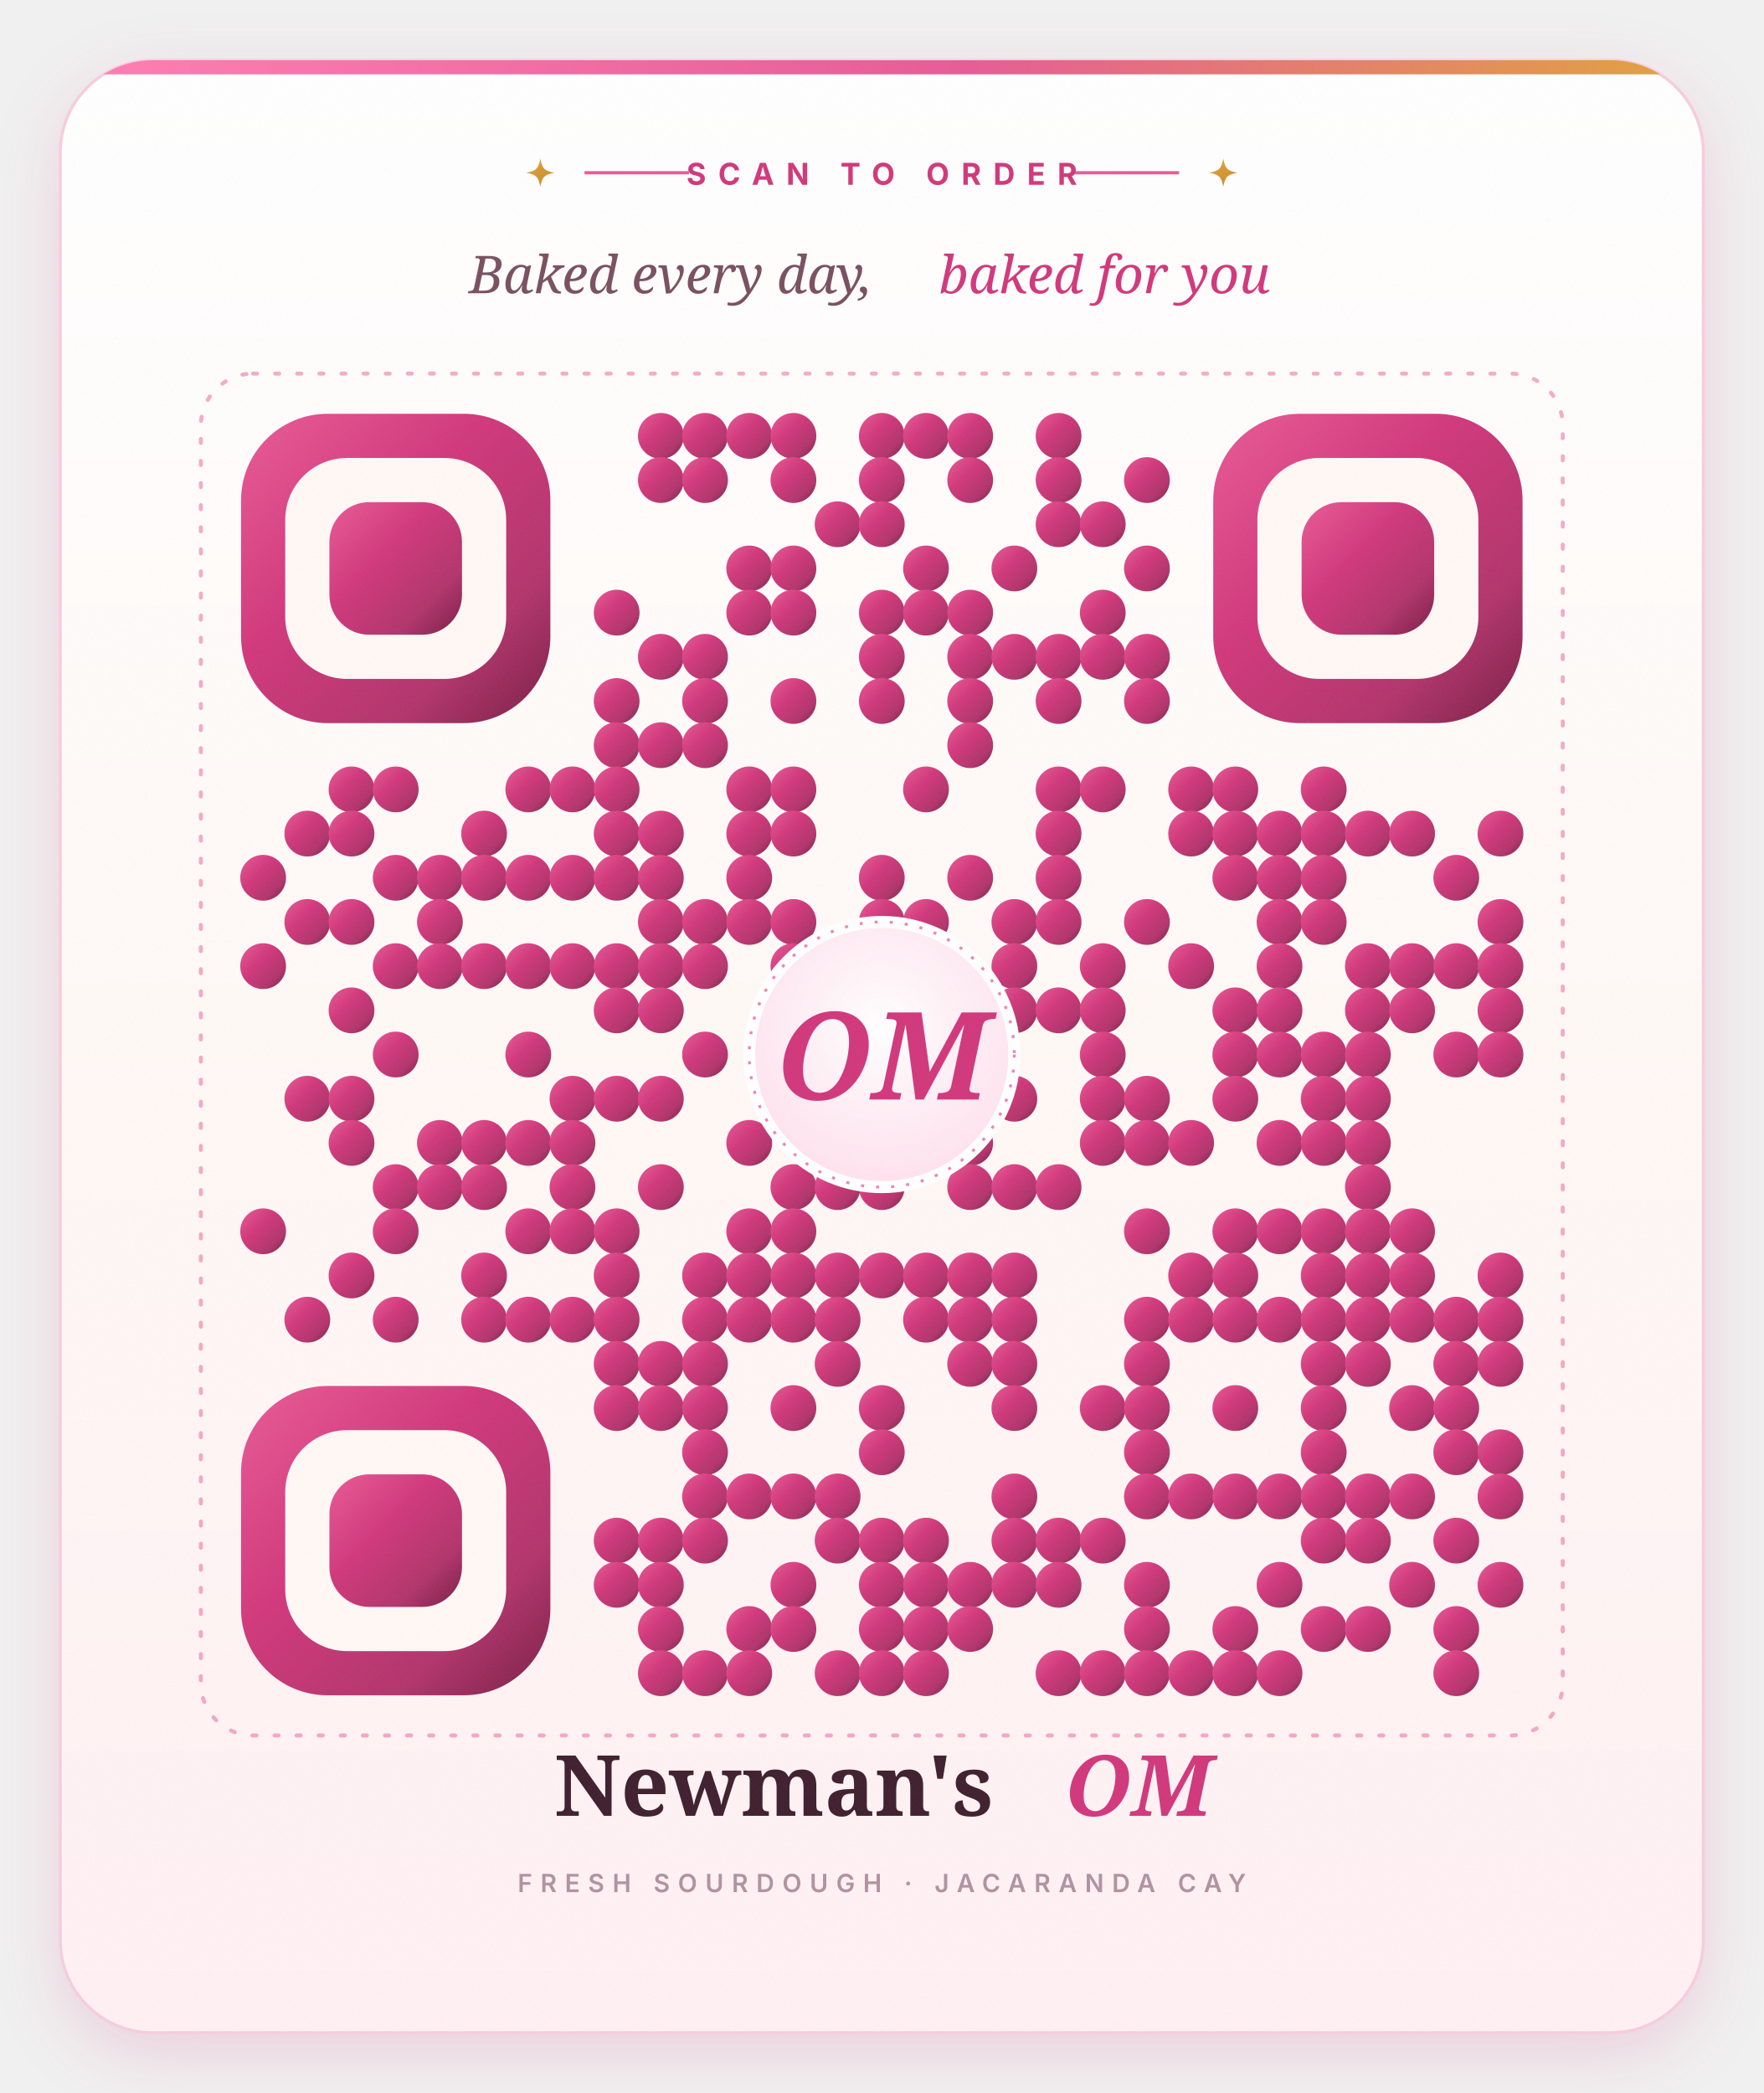
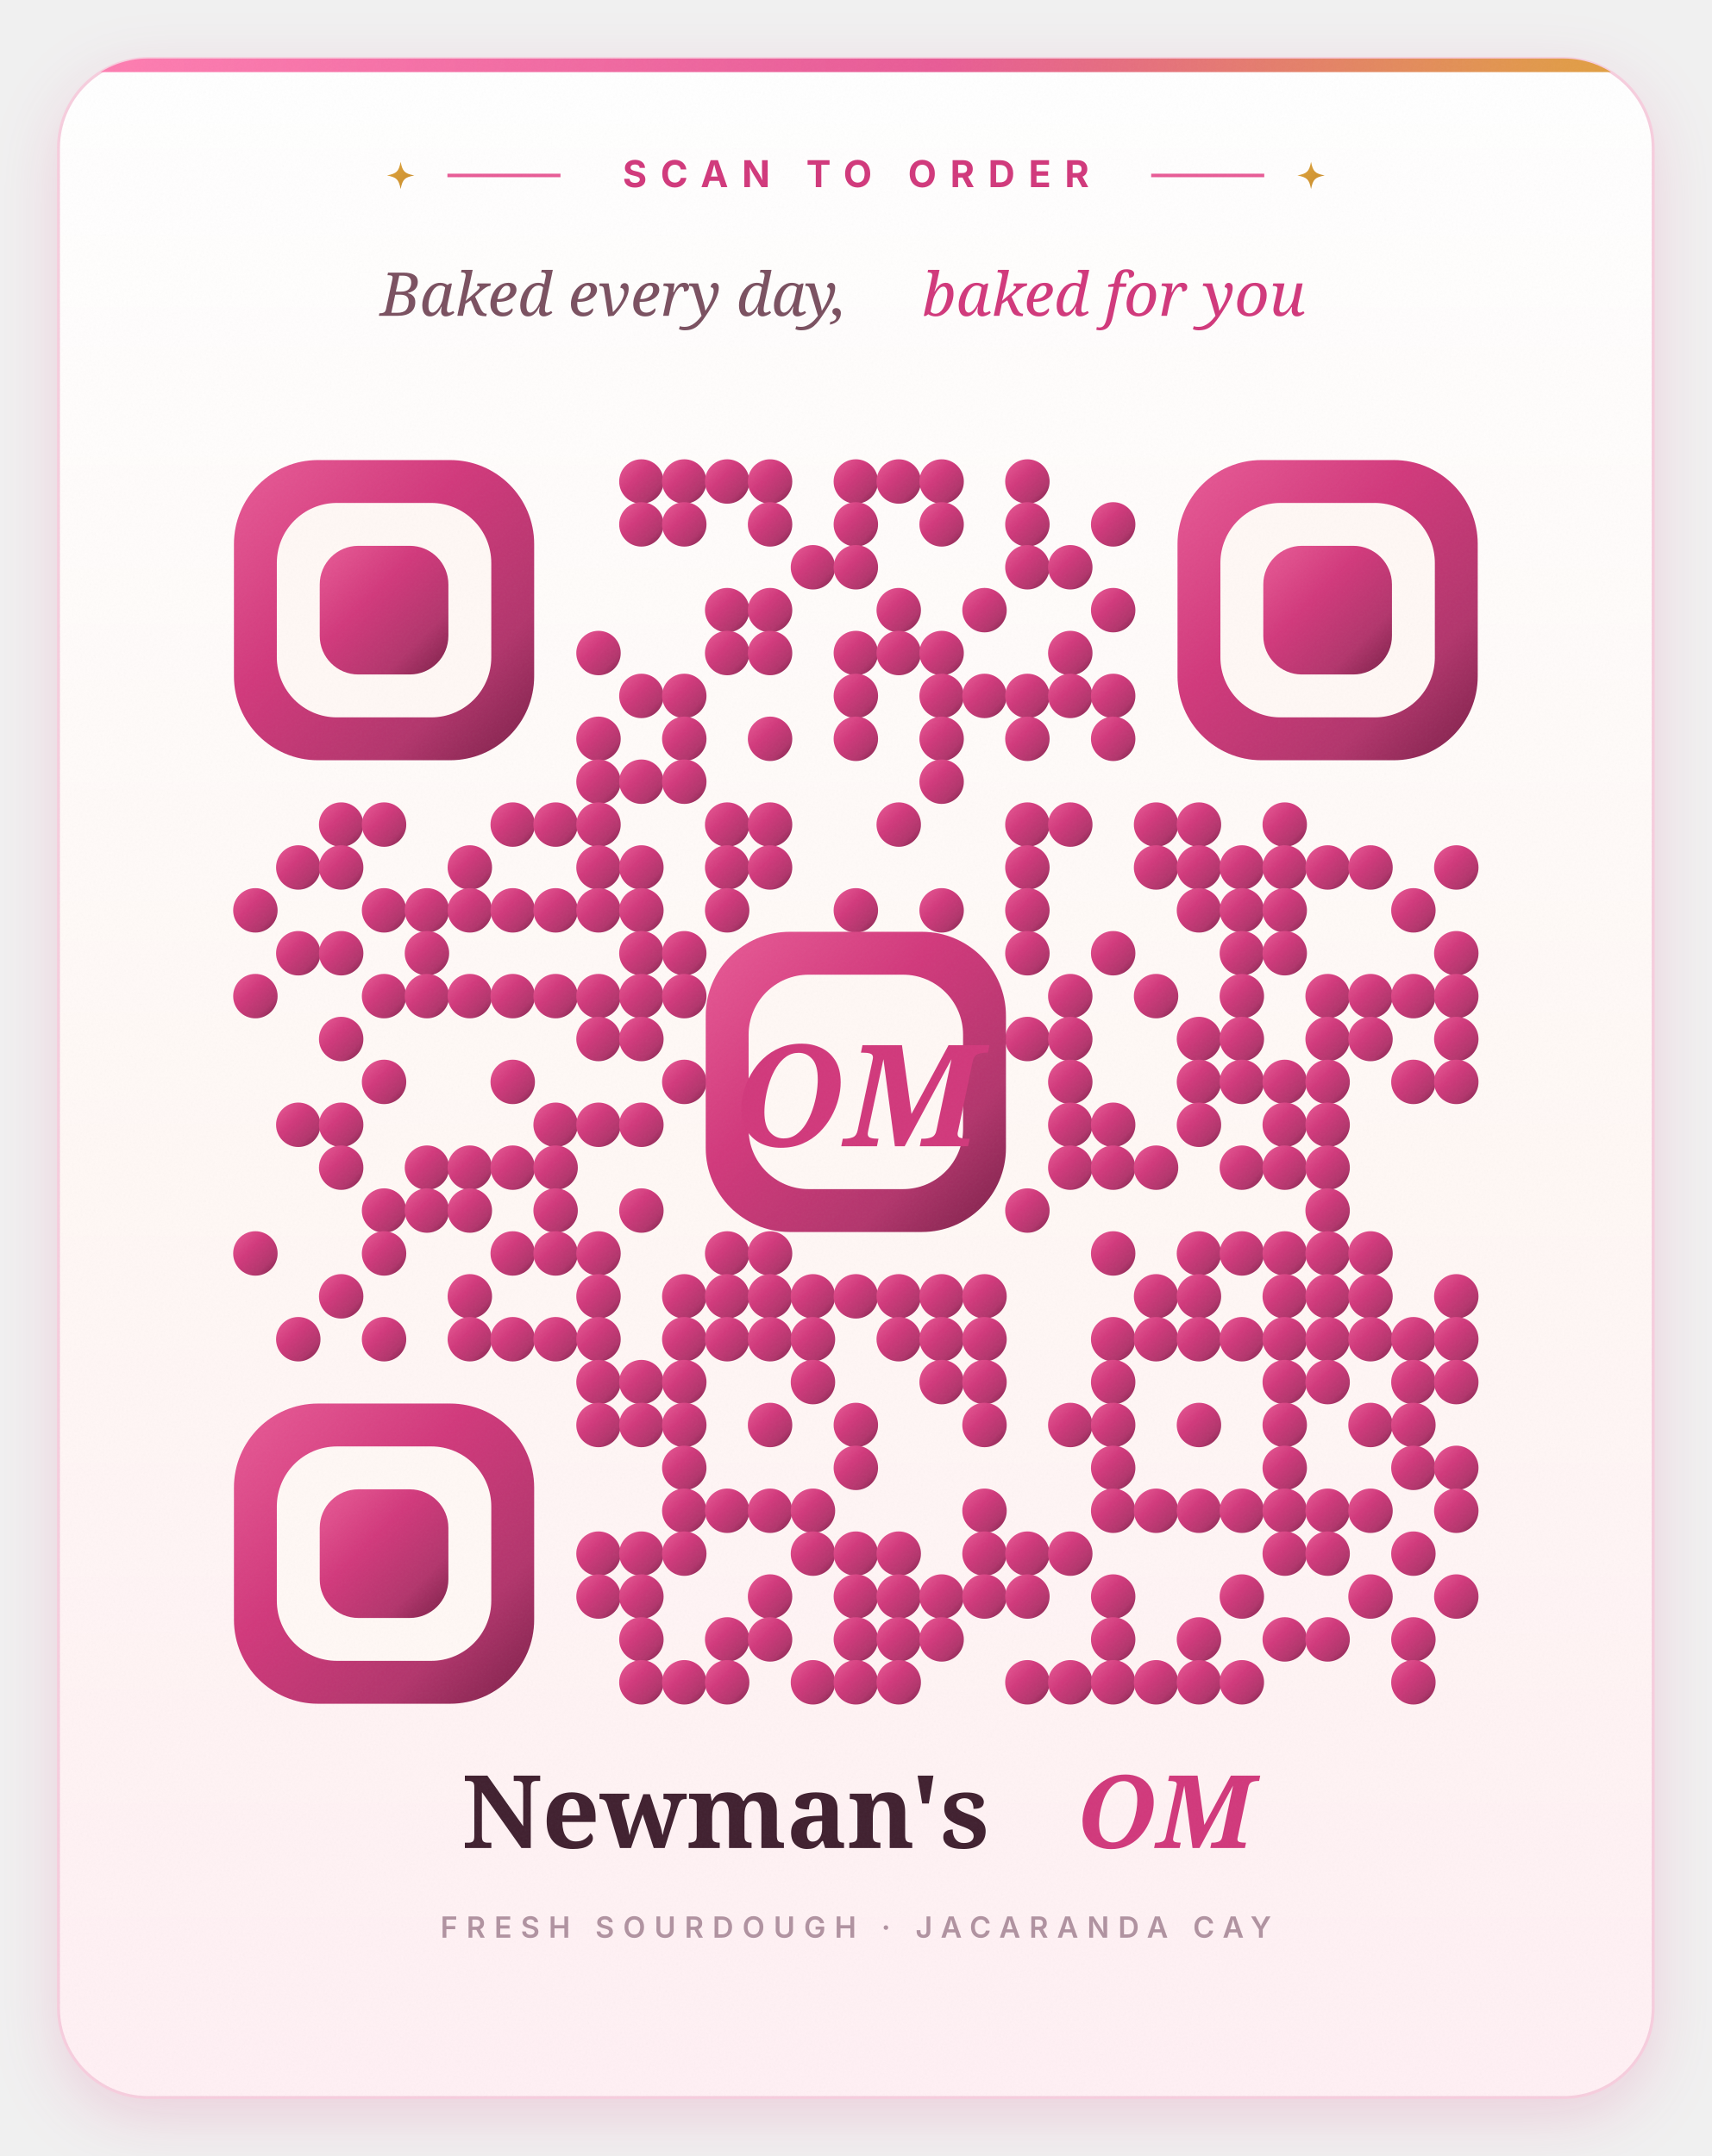
- <svg xmlns="http://www.w3.org/2000/svg" viewBox="0 0 878 1042" width="878" height="1042" role="img" aria-label="Scan to visit Newman's OM — fresh sourdough, baked in Jacaranda Cay">
+ <svg xmlns="http://www.w3.org/2000/svg" viewBox="0 0 878 1106" width="878" height="1106" role="img" aria-label="Scan to visit Newman's OM — fresh sourdough, baked in Jacaranda Cay">
  <defs>
    <linearGradient id="dot" x1="0" y1="0" x2="1" y2="1">
      <stop offset="0" stop-color="#e85b96" />
      <stop offset=".4" stop-color="#d1387b" />
      <stop offset=".75" stop-color="#b2356c" />
      <stop offset="1" stop-color="#7a1f47" />
    </linearGradient>
    <linearGradient id="gold" x1="0" y1="0" x2="1" y2="1">
      <stop offset="0" stop-color="#e0a53c" />
      <stop offset="1" stop-color="#c78a2a" />
    </linearGradient>
    <linearGradient id="bar" x1="0" y1="0" x2="1" y2="0">
      <stop offset="0" stop-color="#ff7fb2" />
      <stop offset=".55" stop-color="#e85b96" />
      <stop offset="1" stop-color="#e0a53c" />
    </linearGradient>
    <linearGradient id="card" x1="0" y1="0" x2="0" y2="1">
      <stop offset="0" stop-color="#ffffff" />
      <stop offset=".55" stop-color="#fff8f5" />
      <stop offset="1" stop-color="#fff0f4" />
    </linearGradient>
    <radialGradient id="med" cx="50%" cy="40%" r="70%">
      <stop offset="0" stop-color="#ffffff" />
      <stop offset="1" stop-color="#ffdcea" />
    </radialGradient>
    <filter id="grain">
      <feTurbulence type="fractalNoise" baseFrequency="0.9" numOctaves="2" stitchTiles="stitch" />
      <feColorMatrix type="saturate" values="0" />
    </filter>
    <filter id="soft" x="-30%" y="-30%" width="160%" height="160%">
      <feGaussianBlur stdDeviation="16" />
    </filter>
    <clipPath id="cardclip">
-       <rect x="30" y="30" width="818" height="982" rx="46" />
+       <rect x="30" y="30" width="818" height="1046" rx="46" />
    </clipPath>
    <path id="star" d="M0,-7 C1,-2 2,-1 7,0 C2,1 1,2 0,7 C-1,2 -2,1 -7,0 C-2,-1 -1,-2 0,-7 Z" />
  </defs>
-   <rect x="30" y="40" width="818" height="982" rx="46" fill="#d1387b" opacity="0.18" filter="url(#soft)" />
-   <rect x="30" y="30" width="818" height="982" rx="46" fill="url(#card)" stroke="#f6cddd" stroke-width="1.5" />
+   <rect x="30" y="40" width="818" height="1046" rx="46" fill="#d1387b" opacity="0.18" filter="url(#soft)" />
+   <rect x="30" y="30" width="818" height="1046" rx="46" fill="url(#card)" stroke="#f6cddd" stroke-width="1.5" />
  <g clip-path="url(#cardclip)">
    <rect x="30" y="30" width="818" height="7" fill="url(#bar)" />
-     <line x1="291.0" y1="86" x2="343.0" y2="86" stroke="#e85b96" stroke-width="1.6" />
-     <line x1="535.0" y1="86" x2="587.0" y2="86" stroke="#e85b96" stroke-width="1.6" />
-     <use href="#star" x="269.0" y="86" fill="url(#gold)" />
-     <use href="#star" x="609.0" y="86" fill="url(#gold)" />
-     <text x="439.0" y="92" text-anchor="middle" font-family="Inter,Segoe UI,sans-serif" font-size="15" font-weight="700" letter-spacing="6" fill="#d1387b">SCAN TO ORDER</text>
-     <text x="233.5" y="146" text-anchor="start" font-family="Fraunces,Georgia,serif" font-size="26" font-weight="500" font-style="italic" fill="#7a5060">Baked every day,</text>
-     <text x="467.5" y="146" text-anchor="start" font-family="Fraunces,Georgia,serif" font-size="26" font-weight="500" font-style="italic" fill="#d1387b">baked for you</text>
-     <rect x="100" y="186" width="678" height="678" rx="26" fill="none" stroke="#e85b96" stroke-width="2" stroke-dasharray="2 9" stroke-linecap="round" opacity="0.5" />
+     <line x1="229.5" y1="90" x2="287.5" y2="90" stroke="#e85b96" stroke-width="1.8" />
+     <line x1="590.5" y1="90" x2="648.5" y2="90" stroke="#e85b96" stroke-width="1.8" />
+     <use href="#star" x="205.5" y="90" fill="url(#gold)" />
+     <use href="#star" x="672.5" y="90" fill="url(#gold)" />
+     <text x="439.0" y="96" text-anchor="middle" font-family="Inter,Segoe UI,sans-serif" font-size="19" font-weight="700" letter-spacing="7" fill="#d1387b">SCAN TO ORDER</text>
+     <text x="195.0" y="162" text-anchor="start" font-family="Fraunces,Georgia,serif" font-size="31" font-weight="500" font-style="italic" fill="#7a5060">Baked every day,</text>
+     <text x="473.0" y="162" text-anchor="start" font-family="Fraunces,Georgia,serif" font-size="31" font-weight="500" font-style="italic" fill="#d1387b">baked for you</text>
    <g fill="url(#dot)">
-       <circle cx="329.0" cy="217.0" r="11.4" />
-       <circle cx="351.0" cy="217.0" r="11.4" />
-       <circle cx="373.0" cy="217.0" r="11.4" />
-       <circle cx="395.0" cy="217.0" r="11.4" />
-       <circle cx="439.0" cy="217.0" r="11.4" />
-       <circle cx="461.0" cy="217.0" r="11.4" />
-       <circle cx="483.0" cy="217.0" r="11.4" />
-       <circle cx="527.0" cy="217.0" r="11.4" />
-       <circle cx="329.0" cy="239.0" r="11.4" />
-       <circle cx="351.0" cy="239.0" r="11.4" />
-       <circle cx="395.0" cy="239.0" r="11.4" />
-       <circle cx="439.0" cy="239.0" r="11.4" />
-       <circle cx="483.0" cy="239.0" r="11.4" />
-       <circle cx="527.0" cy="239.0" r="11.4" />
-       <circle cx="571.0" cy="239.0" r="11.4" />
-       <circle cx="417.0" cy="261.0" r="11.4" />
-       <circle cx="439.0" cy="261.0" r="11.4" />
-       <circle cx="527.0" cy="261.0" r="11.4" />
-       <circle cx="549.0" cy="261.0" r="11.4" />
-       <circle cx="373.0" cy="283.0" r="11.4" />
-       <circle cx="395.0" cy="283.0" r="11.4" />
-       <circle cx="461.0" cy="283.0" r="11.4" />
-       <circle cx="505.0" cy="283.0" r="11.4" />
-       <circle cx="571.0" cy="283.0" r="11.4" />
-       <circle cx="307.0" cy="305.0" r="11.4" />
-       <circle cx="373.0" cy="305.0" r="11.4" />
-       <circle cx="395.0" cy="305.0" r="11.4" />
-       <circle cx="439.0" cy="305.0" r="11.4" />
-       <circle cx="461.0" cy="305.0" r="11.4" />
-       <circle cx="483.0" cy="305.0" r="11.4" />
-       <circle cx="549.0" cy="305.0" r="11.4" />
-       <circle cx="329.0" cy="327.0" r="11.4" />
-       <circle cx="351.0" cy="327.0" r="11.4" />
-       <circle cx="439.0" cy="327.0" r="11.4" />
-       <circle cx="483.0" cy="327.0" r="11.4" />
-       <circle cx="505.0" cy="327.0" r="11.4" />
-       <circle cx="527.0" cy="327.0" r="11.4" />
-       <circle cx="549.0" cy="327.0" r="11.4" />
-       <circle cx="571.0" cy="327.0" r="11.4" />
-       <circle cx="307.0" cy="349.0" r="11.4" />
-       <circle cx="351.0" cy="349.0" r="11.4" />
-       <circle cx="395.0" cy="349.0" r="11.4" />
-       <circle cx="439.0" cy="349.0" r="11.4" />
-       <circle cx="483.0" cy="349.0" r="11.4" />
-       <circle cx="527.0" cy="349.0" r="11.4" />
-       <circle cx="571.0" cy="349.0" r="11.4" />
-       <circle cx="307.0" cy="371.0" r="11.4" />
-       <circle cx="329.0" cy="371.0" r="11.4" />
-       <circle cx="351.0" cy="371.0" r="11.4" />
-       <circle cx="483.0" cy="371.0" r="11.4" />
-       <circle cx="175.0" cy="393.0" r="11.4" />
-       <circle cx="197.0" cy="393.0" r="11.4" />
-       <circle cx="263.0" cy="393.0" r="11.4" />
-       <circle cx="285.0" cy="393.0" r="11.4" />
-       <circle cx="307.0" cy="393.0" r="11.4" />
-       <circle cx="373.0" cy="393.0" r="11.4" />
-       <circle cx="395.0" cy="393.0" r="11.4" />
-       <circle cx="461.0" cy="393.0" r="11.4" />
-       <circle cx="527.0" cy="393.0" r="11.4" />
-       <circle cx="549.0" cy="393.0" r="11.4" />
-       <circle cx="593.0" cy="393.0" r="11.4" />
-       <circle cx="615.0" cy="393.0" r="11.4" />
-       <circle cx="659.0" cy="393.0" r="11.4" />
-       <circle cx="153.0" cy="415.0" r="11.4" />
-       <circle cx="175.0" cy="415.0" r="11.4" />
-       <circle cx="241.0" cy="415.0" r="11.4" />
-       <circle cx="307.0" cy="415.0" r="11.4" />
-       <circle cx="329.0" cy="415.0" r="11.4" />
-       <circle cx="373.0" cy="415.0" r="11.4" />
-       <circle cx="395.0" cy="415.0" r="11.4" />
-       <circle cx="527.0" cy="415.0" r="11.4" />
-       <circle cx="593.0" cy="415.0" r="11.4" />
-       <circle cx="615.0" cy="415.0" r="11.4" />
-       <circle cx="637.0" cy="415.0" r="11.4" />
-       <circle cx="659.0" cy="415.0" r="11.4" />
-       <circle cx="681.0" cy="415.0" r="11.4" />
-       <circle cx="703.0" cy="415.0" r="11.4" />
-       <circle cx="747.0" cy="415.0" r="11.4" />
-       <circle cx="131.0" cy="437.0" r="11.4" />
-       <circle cx="197.0" cy="437.0" r="11.4" />
-       <circle cx="219.0" cy="437.0" r="11.4" />
-       <circle cx="241.0" cy="437.0" r="11.4" />
-       <circle cx="263.0" cy="437.0" r="11.4" />
-       <circle cx="285.0" cy="437.0" r="11.4" />
-       <circle cx="307.0" cy="437.0" r="11.4" />
-       <circle cx="329.0" cy="437.0" r="11.4" />
-       <circle cx="373.0" cy="437.0" r="11.4" />
-       <circle cx="439.0" cy="437.0" r="11.4" />
-       <circle cx="483.0" cy="437.0" r="11.4" />
-       <circle cx="527.0" cy="437.0" r="11.4" />
-       <circle cx="615.0" cy="437.0" r="11.4" />
-       <circle cx="637.0" cy="437.0" r="11.4" />
-       <circle cx="659.0" cy="437.0" r="11.4" />
-       <circle cx="725.0" cy="437.0" r="11.4" />
-       <circle cx="153.0" cy="459.0" r="11.4" />
-       <circle cx="175.0" cy="459.0" r="11.4" />
-       <circle cx="219.0" cy="459.0" r="11.4" />
-       <circle cx="329.0" cy="459.0" r="11.4" />
-       <circle cx="351.0" cy="459.0" r="11.4" />
-       <circle cx="373.0" cy="459.0" r="11.4" />
-       <circle cx="395.0" cy="459.0" r="11.4" />
-       <circle cx="439.0" cy="459.0" r="11.4" />
-       <circle cx="461.0" cy="459.0" r="11.4" />
-       <circle cx="505.0" cy="459.0" r="11.4" />
-       <circle cx="527.0" cy="459.0" r="11.4" />
-       <circle cx="571.0" cy="459.0" r="11.4" />
-       <circle cx="637.0" cy="459.0" r="11.4" />
-       <circle cx="659.0" cy="459.0" r="11.4" />
-       <circle cx="747.0" cy="459.0" r="11.4" />
-       <circle cx="131.0" cy="481.0" r="11.4" />
-       <circle cx="197.0" cy="481.0" r="11.4" />
-       <circle cx="219.0" cy="481.0" r="11.4" />
-       <circle cx="241.0" cy="481.0" r="11.4" />
-       <circle cx="263.0" cy="481.0" r="11.4" />
-       <circle cx="285.0" cy="481.0" r="11.4" />
-       <circle cx="307.0" cy="481.0" r="11.4" />
-       <circle cx="329.0" cy="481.0" r="11.4" />
-       <circle cx="351.0" cy="481.0" r="11.4" />
-       <circle cx="395.0" cy="481.0" r="11.4" />
-       <circle cx="505.0" cy="481.0" r="11.4" />
-       <circle cx="549.0" cy="481.0" r="11.4" />
-       <circle cx="593.0" cy="481.0" r="11.4" />
-       <circle cx="637.0" cy="481.0" r="11.4" />
-       <circle cx="681.0" cy="481.0" r="11.4" />
-       <circle cx="703.0" cy="481.0" r="11.4" />
-       <circle cx="725.0" cy="481.0" r="11.4" />
-       <circle cx="747.0" cy="481.0" r="11.4" />
-       <circle cx="175.0" cy="503.0" r="11.4" />
-       <circle cx="307.0" cy="503.0" r="11.4" />
-       <circle cx="329.0" cy="503.0" r="11.4" />
-       <circle cx="505.0" cy="503.0" r="11.4" />
-       <circle cx="527.0" cy="503.0" r="11.4" />
-       <circle cx="549.0" cy="503.0" r="11.4" />
-       <circle cx="615.0" cy="503.0" r="11.4" />
-       <circle cx="637.0" cy="503.0" r="11.4" />
-       <circle cx="681.0" cy="503.0" r="11.4" />
-       <circle cx="703.0" cy="503.0" r="11.4" />
-       <circle cx="747.0" cy="503.0" r="11.4" />
-       <circle cx="197.0" cy="525.0" r="11.4" />
-       <circle cx="263.0" cy="525.0" r="11.4" />
-       <circle cx="351.0" cy="525.0" r="11.4" />
-       <circle cx="549.0" cy="525.0" r="11.4" />
-       <circle cx="615.0" cy="525.0" r="11.4" />
-       <circle cx="637.0" cy="525.0" r="11.4" />
-       <circle cx="659.0" cy="525.0" r="11.4" />
-       <circle cx="681.0" cy="525.0" r="11.4" />
-       <circle cx="725.0" cy="525.0" r="11.4" />
-       <circle cx="747.0" cy="525.0" r="11.4" />
-       <circle cx="153.0" cy="547.0" r="11.4" />
-       <circle cx="175.0" cy="547.0" r="11.4" />
-       <circle cx="285.0" cy="547.0" r="11.4" />
-       <circle cx="307.0" cy="547.0" r="11.4" />
-       <circle cx="329.0" cy="547.0" r="11.4" />
-       <circle cx="505.0" cy="547.0" r="11.4" />
-       <circle cx="549.0" cy="547.0" r="11.4" />
-       <circle cx="571.0" cy="547.0" r="11.4" />
-       <circle cx="615.0" cy="547.0" r="11.4" />
-       <circle cx="659.0" cy="547.0" r="11.4" />
-       <circle cx="681.0" cy="547.0" r="11.4" />
-       <circle cx="175.0" cy="569.0" r="11.4" />
-       <circle cx="219.0" cy="569.0" r="11.4" />
-       <circle cx="241.0" cy="569.0" r="11.4" />
-       <circle cx="263.0" cy="569.0" r="11.4" />
-       <circle cx="285.0" cy="569.0" r="11.4" />
-       <circle cx="373.0" cy="569.0" r="11.4" />
-       <circle cx="483.0" cy="569.0" r="11.4" />
-       <circle cx="549.0" cy="569.0" r="11.4" />
-       <circle cx="571.0" cy="569.0" r="11.4" />
-       <circle cx="593.0" cy="569.0" r="11.4" />
-       <circle cx="637.0" cy="569.0" r="11.4" />
-       <circle cx="659.0" cy="569.0" r="11.4" />
-       <circle cx="681.0" cy="569.0" r="11.4" />
-       <circle cx="197.0" cy="591.0" r="11.4" />
-       <circle cx="219.0" cy="591.0" r="11.4" />
-       <circle cx="241.0" cy="591.0" r="11.4" />
-       <circle cx="285.0" cy="591.0" r="11.4" />
-       <circle cx="329.0" cy="591.0" r="11.4" />
-       <circle cx="395.0" cy="591.0" r="11.4" />
-       <circle cx="417.0" cy="591.0" r="11.4" />
-       <circle cx="439.0" cy="591.0" r="11.4" />
-       <circle cx="483.0" cy="591.0" r="11.4" />
-       <circle cx="505.0" cy="591.0" r="11.4" />
-       <circle cx="527.0" cy="591.0" r="11.4" />
-       <circle cx="681.0" cy="591.0" r="11.4" />
-       <circle cx="131.0" cy="613.0" r="11.4" />
-       <circle cx="197.0" cy="613.0" r="11.4" />
-       <circle cx="263.0" cy="613.0" r="11.4" />
-       <circle cx="285.0" cy="613.0" r="11.4" />
-       <circle cx="307.0" cy="613.0" r="11.4" />
-       <circle cx="373.0" cy="613.0" r="11.4" />
-       <circle cx="395.0" cy="613.0" r="11.4" />
-       <circle cx="571.0" cy="613.0" r="11.4" />
-       <circle cx="615.0" cy="613.0" r="11.4" />
-       <circle cx="637.0" cy="613.0" r="11.4" />
-       <circle cx="659.0" cy="613.0" r="11.4" />
-       <circle cx="681.0" cy="613.0" r="11.4" />
-       <circle cx="703.0" cy="613.0" r="11.4" />
-       <circle cx="175.0" cy="635.0" r="11.4" />
-       <circle cx="241.0" cy="635.0" r="11.4" />
-       <circle cx="307.0" cy="635.0" r="11.4" />
-       <circle cx="351.0" cy="635.0" r="11.4" />
-       <circle cx="373.0" cy="635.0" r="11.4" />
-       <circle cx="395.0" cy="635.0" r="11.4" />
-       <circle cx="417.0" cy="635.0" r="11.4" />
-       <circle cx="439.0" cy="635.0" r="11.4" />
-       <circle cx="461.0" cy="635.0" r="11.4" />
-       <circle cx="483.0" cy="635.0" r="11.4" />
-       <circle cx="505.0" cy="635.0" r="11.4" />
-       <circle cx="593.0" cy="635.0" r="11.4" />
-       <circle cx="615.0" cy="635.0" r="11.4" />
-       <circle cx="659.0" cy="635.0" r="11.4" />
-       <circle cx="681.0" cy="635.0" r="11.4" />
-       <circle cx="703.0" cy="635.0" r="11.4" />
-       <circle cx="747.0" cy="635.0" r="11.4" />
-       <circle cx="153.0" cy="657.0" r="11.4" />
-       <circle cx="197.0" cy="657.0" r="11.4" />
-       <circle cx="241.0" cy="657.0" r="11.4" />
-       <circle cx="263.0" cy="657.0" r="11.4" />
-       <circle cx="285.0" cy="657.0" r="11.4" />
-       <circle cx="307.0" cy="657.0" r="11.4" />
-       <circle cx="351.0" cy="657.0" r="11.4" />
-       <circle cx="373.0" cy="657.0" r="11.4" />
-       <circle cx="395.0" cy="657.0" r="11.4" />
-       <circle cx="417.0" cy="657.0" r="11.4" />
-       <circle cx="461.0" cy="657.0" r="11.4" />
-       <circle cx="483.0" cy="657.0" r="11.4" />
-       <circle cx="505.0" cy="657.0" r="11.4" />
-       <circle cx="571.0" cy="657.0" r="11.4" />
-       <circle cx="593.0" cy="657.0" r="11.4" />
-       <circle cx="615.0" cy="657.0" r="11.4" />
-       <circle cx="637.0" cy="657.0" r="11.4" />
-       <circle cx="659.0" cy="657.0" r="11.4" />
-       <circle cx="681.0" cy="657.0" r="11.4" />
-       <circle cx="703.0" cy="657.0" r="11.4" />
-       <circle cx="725.0" cy="657.0" r="11.4" />
-       <circle cx="747.0" cy="657.0" r="11.4" />
-       <circle cx="307.0" cy="679.0" r="11.4" />
-       <circle cx="329.0" cy="679.0" r="11.4" />
-       <circle cx="351.0" cy="679.0" r="11.4" />
-       <circle cx="417.0" cy="679.0" r="11.4" />
-       <circle cx="483.0" cy="679.0" r="11.4" />
-       <circle cx="505.0" cy="679.0" r="11.4" />
-       <circle cx="571.0" cy="679.0" r="11.4" />
-       <circle cx="659.0" cy="679.0" r="11.4" />
-       <circle cx="681.0" cy="679.0" r="11.4" />
-       <circle cx="725.0" cy="679.0" r="11.4" />
-       <circle cx="747.0" cy="679.0" r="11.4" />
-       <circle cx="307.0" cy="701.0" r="11.4" />
-       <circle cx="329.0" cy="701.0" r="11.4" />
-       <circle cx="351.0" cy="701.0" r="11.4" />
-       <circle cx="395.0" cy="701.0" r="11.4" />
-       <circle cx="439.0" cy="701.0" r="11.4" />
-       <circle cx="505.0" cy="701.0" r="11.4" />
-       <circle cx="549.0" cy="701.0" r="11.4" />
-       <circle cx="571.0" cy="701.0" r="11.4" />
-       <circle cx="615.0" cy="701.0" r="11.4" />
-       <circle cx="659.0" cy="701.0" r="11.4" />
-       <circle cx="703.0" cy="701.0" r="11.4" />
-       <circle cx="725.0" cy="701.0" r="11.4" />
-       <circle cx="351.0" cy="723.0" r="11.4" />
-       <circle cx="439.0" cy="723.0" r="11.4" />
-       <circle cx="571.0" cy="723.0" r="11.4" />
-       <circle cx="659.0" cy="723.0" r="11.4" />
-       <circle cx="725.0" cy="723.0" r="11.4" />
-       <circle cx="747.0" cy="723.0" r="11.4" />
-       <circle cx="351.0" cy="745.0" r="11.4" />
-       <circle cx="373.0" cy="745.0" r="11.4" />
-       <circle cx="395.0" cy="745.0" r="11.4" />
-       <circle cx="417.0" cy="745.0" r="11.4" />
-       <circle cx="505.0" cy="745.0" r="11.4" />
-       <circle cx="571.0" cy="745.0" r="11.4" />
-       <circle cx="593.0" cy="745.0" r="11.4" />
-       <circle cx="615.0" cy="745.0" r="11.4" />
-       <circle cx="637.0" cy="745.0" r="11.4" />
-       <circle cx="659.0" cy="745.0" r="11.4" />
-       <circle cx="681.0" cy="745.0" r="11.4" />
-       <circle cx="703.0" cy="745.0" r="11.4" />
-       <circle cx="747.0" cy="745.0" r="11.4" />
-       <circle cx="307.0" cy="767.0" r="11.4" />
-       <circle cx="329.0" cy="767.0" r="11.4" />
-       <circle cx="351.0" cy="767.0" r="11.4" />
-       <circle cx="417.0" cy="767.0" r="11.4" />
-       <circle cx="439.0" cy="767.0" r="11.4" />
-       <circle cx="461.0" cy="767.0" r="11.4" />
-       <circle cx="505.0" cy="767.0" r="11.4" />
-       <circle cx="527.0" cy="767.0" r="11.4" />
-       <circle cx="549.0" cy="767.0" r="11.4" />
-       <circle cx="659.0" cy="767.0" r="11.4" />
-       <circle cx="681.0" cy="767.0" r="11.4" />
-       <circle cx="725.0" cy="767.0" r="11.4" />
-       <circle cx="307.0" cy="789.0" r="11.4" />
-       <circle cx="329.0" cy="789.0" r="11.4" />
-       <circle cx="395.0" cy="789.0" r="11.4" />
-       <circle cx="439.0" cy="789.0" r="11.4" />
-       <circle cx="461.0" cy="789.0" r="11.4" />
-       <circle cx="483.0" cy="789.0" r="11.4" />
-       <circle cx="505.0" cy="789.0" r="11.4" />
-       <circle cx="527.0" cy="789.0" r="11.4" />
-       <circle cx="571.0" cy="789.0" r="11.4" />
-       <circle cx="637.0" cy="789.0" r="11.4" />
-       <circle cx="703.0" cy="789.0" r="11.4" />
-       <circle cx="747.0" cy="789.0" r="11.4" />
-       <circle cx="329.0" cy="811.0" r="11.4" />
-       <circle cx="373.0" cy="811.0" r="11.4" />
-       <circle cx="395.0" cy="811.0" r="11.4" />
-       <circle cx="439.0" cy="811.0" r="11.4" />
-       <circle cx="461.0" cy="811.0" r="11.4" />
-       <circle cx="483.0" cy="811.0" r="11.4" />
-       <circle cx="571.0" cy="811.0" r="11.4" />
-       <circle cx="615.0" cy="811.0" r="11.4" />
-       <circle cx="659.0" cy="811.0" r="11.4" />
-       <circle cx="681.0" cy="811.0" r="11.4" />
-       <circle cx="725.0" cy="811.0" r="11.4" />
-       <circle cx="329.0" cy="833.0" r="11.4" />
-       <circle cx="351.0" cy="833.0" r="11.4" />
-       <circle cx="373.0" cy="833.0" r="11.4" />
-       <circle cx="417.0" cy="833.0" r="11.4" />
-       <circle cx="439.0" cy="833.0" r="11.4" />
-       <circle cx="461.0" cy="833.0" r="11.4" />
-       <circle cx="527.0" cy="833.0" r="11.4" />
-       <circle cx="549.0" cy="833.0" r="11.4" />
-       <circle cx="571.0" cy="833.0" r="11.4" />
-       <circle cx="593.0" cy="833.0" r="11.4" />
-       <circle cx="615.0" cy="833.0" r="11.4" />
-       <circle cx="637.0" cy="833.0" r="11.4" />
-       <circle cx="725.0" cy="833.0" r="11.4" />
+       <circle cx="329.0" cy="247.0" r="11.4" />
+       <circle cx="351.0" cy="247.0" r="11.4" />
+       <circle cx="373.0" cy="247.0" r="11.4" />
+       <circle cx="395.0" cy="247.0" r="11.4" />
+       <circle cx="439.0" cy="247.0" r="11.4" />
+       <circle cx="461.0" cy="247.0" r="11.4" />
+       <circle cx="483.0" cy="247.0" r="11.4" />
+       <circle cx="527.0" cy="247.0" r="11.4" />
+       <circle cx="329.0" cy="269.0" r="11.4" />
+       <circle cx="351.0" cy="269.0" r="11.4" />
+       <circle cx="395.0" cy="269.0" r="11.4" />
+       <circle cx="439.0" cy="269.0" r="11.4" />
+       <circle cx="483.0" cy="269.0" r="11.4" />
+       <circle cx="527.0" cy="269.0" r="11.4" />
+       <circle cx="571.0" cy="269.0" r="11.4" />
+       <circle cx="417.0" cy="291.0" r="11.4" />
+       <circle cx="439.0" cy="291.0" r="11.4" />
+       <circle cx="527.0" cy="291.0" r="11.4" />
+       <circle cx="549.0" cy="291.0" r="11.4" />
+       <circle cx="373.0" cy="313.0" r="11.4" />
+       <circle cx="395.0" cy="313.0" r="11.4" />
+       <circle cx="461.0" cy="313.0" r="11.4" />
+       <circle cx="505.0" cy="313.0" r="11.4" />
+       <circle cx="571.0" cy="313.0" r="11.4" />
+       <circle cx="307.0" cy="335.0" r="11.4" />
+       <circle cx="373.0" cy="335.0" r="11.4" />
+       <circle cx="395.0" cy="335.0" r="11.4" />
+       <circle cx="439.0" cy="335.0" r="11.4" />
+       <circle cx="461.0" cy="335.0" r="11.4" />
+       <circle cx="483.0" cy="335.0" r="11.4" />
+       <circle cx="549.0" cy="335.0" r="11.4" />
+       <circle cx="329.0" cy="357.0" r="11.4" />
+       <circle cx="351.0" cy="357.0" r="11.4" />
+       <circle cx="439.0" cy="357.0" r="11.4" />
+       <circle cx="483.0" cy="357.0" r="11.4" />
+       <circle cx="505.0" cy="357.0" r="11.4" />
+       <circle cx="527.0" cy="357.0" r="11.4" />
+       <circle cx="549.0" cy="357.0" r="11.4" />
+       <circle cx="571.0" cy="357.0" r="11.4" />
+       <circle cx="307.0" cy="379.0" r="11.4" />
+       <circle cx="351.0" cy="379.0" r="11.4" />
+       <circle cx="395.0" cy="379.0" r="11.4" />
+       <circle cx="439.0" cy="379.0" r="11.4" />
+       <circle cx="483.0" cy="379.0" r="11.4" />
+       <circle cx="527.0" cy="379.0" r="11.4" />
+       <circle cx="571.0" cy="379.0" r="11.4" />
+       <circle cx="307.0" cy="401.0" r="11.4" />
+       <circle cx="329.0" cy="401.0" r="11.4" />
+       <circle cx="351.0" cy="401.0" r="11.4" />
+       <circle cx="483.0" cy="401.0" r="11.4" />
+       <circle cx="175.0" cy="423.0" r="11.4" />
+       <circle cx="197.0" cy="423.0" r="11.4" />
+       <circle cx="263.0" cy="423.0" r="11.4" />
+       <circle cx="285.0" cy="423.0" r="11.4" />
+       <circle cx="307.0" cy="423.0" r="11.4" />
+       <circle cx="373.0" cy="423.0" r="11.4" />
+       <circle cx="395.0" cy="423.0" r="11.4" />
+       <circle cx="461.0" cy="423.0" r="11.4" />
+       <circle cx="527.0" cy="423.0" r="11.4" />
+       <circle cx="549.0" cy="423.0" r="11.4" />
+       <circle cx="593.0" cy="423.0" r="11.4" />
+       <circle cx="615.0" cy="423.0" r="11.4" />
+       <circle cx="659.0" cy="423.0" r="11.4" />
+       <circle cx="153.0" cy="445.0" r="11.4" />
+       <circle cx="175.0" cy="445.0" r="11.4" />
+       <circle cx="241.0" cy="445.0" r="11.4" />
+       <circle cx="307.0" cy="445.0" r="11.4" />
+       <circle cx="329.0" cy="445.0" r="11.4" />
+       <circle cx="373.0" cy="445.0" r="11.4" />
+       <circle cx="395.0" cy="445.0" r="11.4" />
+       <circle cx="527.0" cy="445.0" r="11.4" />
+       <circle cx="593.0" cy="445.0" r="11.4" />
+       <circle cx="615.0" cy="445.0" r="11.4" />
+       <circle cx="637.0" cy="445.0" r="11.4" />
+       <circle cx="659.0" cy="445.0" r="11.4" />
+       <circle cx="681.0" cy="445.0" r="11.4" />
+       <circle cx="703.0" cy="445.0" r="11.4" />
+       <circle cx="747.0" cy="445.0" r="11.4" />
+       <circle cx="131.0" cy="467.0" r="11.4" />
+       <circle cx="197.0" cy="467.0" r="11.4" />
+       <circle cx="219.0" cy="467.0" r="11.4" />
+       <circle cx="241.0" cy="467.0" r="11.4" />
+       <circle cx="263.0" cy="467.0" r="11.4" />
+       <circle cx="285.0" cy="467.0" r="11.4" />
+       <circle cx="307.0" cy="467.0" r="11.4" />
+       <circle cx="329.0" cy="467.0" r="11.4" />
+       <circle cx="373.0" cy="467.0" r="11.4" />
+       <circle cx="439.0" cy="467.0" r="11.4" />
+       <circle cx="483.0" cy="467.0" r="11.4" />
+       <circle cx="527.0" cy="467.0" r="11.4" />
+       <circle cx="615.0" cy="467.0" r="11.4" />
+       <circle cx="637.0" cy="467.0" r="11.4" />
+       <circle cx="659.0" cy="467.0" r="11.4" />
+       <circle cx="725.0" cy="467.0" r="11.4" />
+       <circle cx="153.0" cy="489.0" r="11.4" />
+       <circle cx="175.0" cy="489.0" r="11.4" />
+       <circle cx="219.0" cy="489.0" r="11.4" />
+       <circle cx="329.0" cy="489.0" r="11.4" />
+       <circle cx="351.0" cy="489.0" r="11.4" />
+       <circle cx="527.0" cy="489.0" r="11.4" />
+       <circle cx="571.0" cy="489.0" r="11.4" />
+       <circle cx="637.0" cy="489.0" r="11.4" />
+       <circle cx="659.0" cy="489.0" r="11.4" />
+       <circle cx="747.0" cy="489.0" r="11.4" />
+       <circle cx="131.0" cy="511.0" r="11.4" />
+       <circle cx="197.0" cy="511.0" r="11.4" />
+       <circle cx="219.0" cy="511.0" r="11.4" />
+       <circle cx="241.0" cy="511.0" r="11.4" />
+       <circle cx="263.0" cy="511.0" r="11.4" />
+       <circle cx="285.0" cy="511.0" r="11.4" />
+       <circle cx="307.0" cy="511.0" r="11.4" />
+       <circle cx="329.0" cy="511.0" r="11.4" />
+       <circle cx="351.0" cy="511.0" r="11.4" />
+       <circle cx="549.0" cy="511.0" r="11.4" />
+       <circle cx="593.0" cy="511.0" r="11.4" />
+       <circle cx="637.0" cy="511.0" r="11.4" />
+       <circle cx="681.0" cy="511.0" r="11.4" />
+       <circle cx="703.0" cy="511.0" r="11.4" />
+       <circle cx="725.0" cy="511.0" r="11.4" />
+       <circle cx="747.0" cy="511.0" r="11.4" />
+       <circle cx="175.0" cy="533.0" r="11.4" />
+       <circle cx="307.0" cy="533.0" r="11.4" />
+       <circle cx="329.0" cy="533.0" r="11.4" />
+       <circle cx="527.0" cy="533.0" r="11.4" />
+       <circle cx="549.0" cy="533.0" r="11.4" />
+       <circle cx="615.0" cy="533.0" r="11.4" />
+       <circle cx="637.0" cy="533.0" r="11.4" />
+       <circle cx="681.0" cy="533.0" r="11.4" />
+       <circle cx="703.0" cy="533.0" r="11.4" />
+       <circle cx="747.0" cy="533.0" r="11.4" />
+       <circle cx="197.0" cy="555.0" r="11.4" />
+       <circle cx="263.0" cy="555.0" r="11.4" />
+       <circle cx="351.0" cy="555.0" r="11.4" />
+       <circle cx="549.0" cy="555.0" r="11.4" />
+       <circle cx="615.0" cy="555.0" r="11.4" />
+       <circle cx="637.0" cy="555.0" r="11.4" />
+       <circle cx="659.0" cy="555.0" r="11.4" />
+       <circle cx="681.0" cy="555.0" r="11.4" />
+       <circle cx="725.0" cy="555.0" r="11.4" />
+       <circle cx="747.0" cy="555.0" r="11.4" />
+       <circle cx="153.0" cy="577.0" r="11.4" />
+       <circle cx="175.0" cy="577.0" r="11.4" />
+       <circle cx="285.0" cy="577.0" r="11.4" />
+       <circle cx="307.0" cy="577.0" r="11.4" />
+       <circle cx="329.0" cy="577.0" r="11.4" />
+       <circle cx="549.0" cy="577.0" r="11.4" />
+       <circle cx="571.0" cy="577.0" r="11.4" />
+       <circle cx="615.0" cy="577.0" r="11.4" />
+       <circle cx="659.0" cy="577.0" r="11.4" />
+       <circle cx="681.0" cy="577.0" r="11.4" />
+       <circle cx="175.0" cy="599.0" r="11.4" />
+       <circle cx="219.0" cy="599.0" r="11.4" />
+       <circle cx="241.0" cy="599.0" r="11.4" />
+       <circle cx="263.0" cy="599.0" r="11.4" />
+       <circle cx="285.0" cy="599.0" r="11.4" />
+       <circle cx="549.0" cy="599.0" r="11.4" />
+       <circle cx="571.0" cy="599.0" r="11.4" />
+       <circle cx="593.0" cy="599.0" r="11.4" />
+       <circle cx="637.0" cy="599.0" r="11.4" />
+       <circle cx="659.0" cy="599.0" r="11.4" />
+       <circle cx="681.0" cy="599.0" r="11.4" />
+       <circle cx="197.0" cy="621.0" r="11.4" />
+       <circle cx="219.0" cy="621.0" r="11.4" />
+       <circle cx="241.0" cy="621.0" r="11.4" />
+       <circle cx="285.0" cy="621.0" r="11.4" />
+       <circle cx="329.0" cy="621.0" r="11.4" />
+       <circle cx="527.0" cy="621.0" r="11.4" />
+       <circle cx="681.0" cy="621.0" r="11.4" />
+       <circle cx="131.0" cy="643.0" r="11.4" />
+       <circle cx="197.0" cy="643.0" r="11.4" />
+       <circle cx="263.0" cy="643.0" r="11.4" />
+       <circle cx="285.0" cy="643.0" r="11.4" />
+       <circle cx="307.0" cy="643.0" r="11.4" />
+       <circle cx="373.0" cy="643.0" r="11.4" />
+       <circle cx="395.0" cy="643.0" r="11.4" />
+       <circle cx="571.0" cy="643.0" r="11.4" />
+       <circle cx="615.0" cy="643.0" r="11.4" />
+       <circle cx="637.0" cy="643.0" r="11.4" />
+       <circle cx="659.0" cy="643.0" r="11.4" />
+       <circle cx="681.0" cy="643.0" r="11.4" />
+       <circle cx="703.0" cy="643.0" r="11.4" />
+       <circle cx="175.0" cy="665.0" r="11.4" />
+       <circle cx="241.0" cy="665.0" r="11.4" />
+       <circle cx="307.0" cy="665.0" r="11.4" />
+       <circle cx="351.0" cy="665.0" r="11.4" />
+       <circle cx="373.0" cy="665.0" r="11.4" />
+       <circle cx="395.0" cy="665.0" r="11.4" />
+       <circle cx="417.0" cy="665.0" r="11.4" />
+       <circle cx="439.0" cy="665.0" r="11.4" />
+       <circle cx="461.0" cy="665.0" r="11.4" />
+       <circle cx="483.0" cy="665.0" r="11.4" />
+       <circle cx="505.0" cy="665.0" r="11.4" />
+       <circle cx="593.0" cy="665.0" r="11.4" />
+       <circle cx="615.0" cy="665.0" r="11.4" />
+       <circle cx="659.0" cy="665.0" r="11.4" />
+       <circle cx="681.0" cy="665.0" r="11.4" />
+       <circle cx="703.0" cy="665.0" r="11.4" />
+       <circle cx="747.0" cy="665.0" r="11.4" />
+       <circle cx="153.0" cy="687.0" r="11.4" />
+       <circle cx="197.0" cy="687.0" r="11.4" />
+       <circle cx="241.0" cy="687.0" r="11.4" />
+       <circle cx="263.0" cy="687.0" r="11.4" />
+       <circle cx="285.0" cy="687.0" r="11.4" />
+       <circle cx="307.0" cy="687.0" r="11.4" />
+       <circle cx="351.0" cy="687.0" r="11.4" />
+       <circle cx="373.0" cy="687.0" r="11.4" />
+       <circle cx="395.0" cy="687.0" r="11.4" />
+       <circle cx="417.0" cy="687.0" r="11.4" />
+       <circle cx="461.0" cy="687.0" r="11.4" />
+       <circle cx="483.0" cy="687.0" r="11.4" />
+       <circle cx="505.0" cy="687.0" r="11.4" />
+       <circle cx="571.0" cy="687.0" r="11.4" />
+       <circle cx="593.0" cy="687.0" r="11.4" />
+       <circle cx="615.0" cy="687.0" r="11.4" />
+       <circle cx="637.0" cy="687.0" r="11.4" />
+       <circle cx="659.0" cy="687.0" r="11.4" />
+       <circle cx="681.0" cy="687.0" r="11.4" />
+       <circle cx="703.0" cy="687.0" r="11.4" />
+       <circle cx="725.0" cy="687.0" r="11.4" />
+       <circle cx="747.0" cy="687.0" r="11.4" />
+       <circle cx="307.0" cy="709.0" r="11.4" />
+       <circle cx="329.0" cy="709.0" r="11.4" />
+       <circle cx="351.0" cy="709.0" r="11.4" />
+       <circle cx="417.0" cy="709.0" r="11.4" />
+       <circle cx="483.0" cy="709.0" r="11.4" />
+       <circle cx="505.0" cy="709.0" r="11.4" />
+       <circle cx="571.0" cy="709.0" r="11.4" />
+       <circle cx="659.0" cy="709.0" r="11.4" />
+       <circle cx="681.0" cy="709.0" r="11.4" />
+       <circle cx="725.0" cy="709.0" r="11.4" />
+       <circle cx="747.0" cy="709.0" r="11.4" />
+       <circle cx="307.0" cy="731.0" r="11.4" />
+       <circle cx="329.0" cy="731.0" r="11.4" />
+       <circle cx="351.0" cy="731.0" r="11.4" />
+       <circle cx="395.0" cy="731.0" r="11.4" />
+       <circle cx="439.0" cy="731.0" r="11.4" />
+       <circle cx="505.0" cy="731.0" r="11.4" />
+       <circle cx="549.0" cy="731.0" r="11.4" />
+       <circle cx="571.0" cy="731.0" r="11.4" />
+       <circle cx="615.0" cy="731.0" r="11.4" />
+       <circle cx="659.0" cy="731.0" r="11.4" />
+       <circle cx="703.0" cy="731.0" r="11.4" />
+       <circle cx="725.0" cy="731.0" r="11.4" />
+       <circle cx="351.0" cy="753.0" r="11.4" />
+       <circle cx="439.0" cy="753.0" r="11.4" />
+       <circle cx="571.0" cy="753.0" r="11.4" />
+       <circle cx="659.0" cy="753.0" r="11.4" />
+       <circle cx="725.0" cy="753.0" r="11.4" />
+       <circle cx="747.0" cy="753.0" r="11.4" />
+       <circle cx="351.0" cy="775.0" r="11.4" />
+       <circle cx="373.0" cy="775.0" r="11.4" />
+       <circle cx="395.0" cy="775.0" r="11.4" />
+       <circle cx="417.0" cy="775.0" r="11.4" />
+       <circle cx="505.0" cy="775.0" r="11.4" />
+       <circle cx="571.0" cy="775.0" r="11.4" />
+       <circle cx="593.0" cy="775.0" r="11.4" />
+       <circle cx="615.0" cy="775.0" r="11.4" />
+       <circle cx="637.0" cy="775.0" r="11.4" />
+       <circle cx="659.0" cy="775.0" r="11.4" />
+       <circle cx="681.0" cy="775.0" r="11.4" />
+       <circle cx="703.0" cy="775.0" r="11.4" />
+       <circle cx="747.0" cy="775.0" r="11.4" />
+       <circle cx="307.0" cy="797.0" r="11.4" />
+       <circle cx="329.0" cy="797.0" r="11.4" />
+       <circle cx="351.0" cy="797.0" r="11.4" />
+       <circle cx="417.0" cy="797.0" r="11.4" />
+       <circle cx="439.0" cy="797.0" r="11.4" />
+       <circle cx="461.0" cy="797.0" r="11.4" />
+       <circle cx="505.0" cy="797.0" r="11.4" />
+       <circle cx="527.0" cy="797.0" r="11.4" />
+       <circle cx="549.0" cy="797.0" r="11.4" />
+       <circle cx="659.0" cy="797.0" r="11.4" />
+       <circle cx="681.0" cy="797.0" r="11.4" />
+       <circle cx="725.0" cy="797.0" r="11.4" />
+       <circle cx="307.0" cy="819.0" r="11.4" />
+       <circle cx="329.0" cy="819.0" r="11.4" />
+       <circle cx="395.0" cy="819.0" r="11.4" />
+       <circle cx="439.0" cy="819.0" r="11.4" />
+       <circle cx="461.0" cy="819.0" r="11.4" />
+       <circle cx="483.0" cy="819.0" r="11.4" />
+       <circle cx="505.0" cy="819.0" r="11.4" />
+       <circle cx="527.0" cy="819.0" r="11.4" />
+       <circle cx="571.0" cy="819.0" r="11.4" />
+       <circle cx="637.0" cy="819.0" r="11.4" />
+       <circle cx="703.0" cy="819.0" r="11.4" />
+       <circle cx="747.0" cy="819.0" r="11.4" />
+       <circle cx="329.0" cy="841.0" r="11.4" />
+       <circle cx="373.0" cy="841.0" r="11.4" />
+       <circle cx="395.0" cy="841.0" r="11.4" />
+       <circle cx="439.0" cy="841.0" r="11.4" />
+       <circle cx="461.0" cy="841.0" r="11.4" />
+       <circle cx="483.0" cy="841.0" r="11.4" />
+       <circle cx="571.0" cy="841.0" r="11.4" />
+       <circle cx="615.0" cy="841.0" r="11.4" />
+       <circle cx="659.0" cy="841.0" r="11.4" />
+       <circle cx="681.0" cy="841.0" r="11.4" />
+       <circle cx="725.0" cy="841.0" r="11.4" />
+       <circle cx="329.0" cy="863.0" r="11.4" />
+       <circle cx="351.0" cy="863.0" r="11.4" />
+       <circle cx="373.0" cy="863.0" r="11.4" />
+       <circle cx="417.0" cy="863.0" r="11.4" />
+       <circle cx="439.0" cy="863.0" r="11.4" />
+       <circle cx="461.0" cy="863.0" r="11.4" />
+       <circle cx="527.0" cy="863.0" r="11.4" />
+       <circle cx="549.0" cy="863.0" r="11.4" />
+       <circle cx="571.0" cy="863.0" r="11.4" />
+       <circle cx="593.0" cy="863.0" r="11.4" />
+       <circle cx="615.0" cy="863.0" r="11.4" />
+       <circle cx="637.0" cy="863.0" r="11.4" />
+       <circle cx="725.0" cy="863.0" r="11.4" />
    </g>
-     <rect x="120.0" y="206.0" width="154.0" height="154.0" rx="43.1" fill="url(#dot)" />
-     <rect x="142.0" y="228.0" width="110.0" height="110.0" rx="30.8" fill="#fff8f5" />
-     <rect x="164.0" y="250.0" width="66.0" height="66.0" rx="19.8" fill="url(#dot)" />
-     <rect x="604.0" y="206.0" width="154.0" height="154.0" rx="43.1" fill="url(#dot)" />
-     <rect x="626.0" y="228.0" width="110.0" height="110.0" rx="30.8" fill="#fff8f5" />
-     <rect x="648.0" y="250.0" width="66.0" height="66.0" rx="19.8" fill="url(#dot)" />
-     <rect x="120.0" y="690.0" width="154.0" height="154.0" rx="43.1" fill="url(#dot)" />
-     <rect x="142.0" y="712.0" width="110.0" height="110.0" rx="30.8" fill="#fff8f5" />
-     <rect x="164.0" y="734.0" width="66.0" height="66.0" rx="19.8" fill="url(#dot)" />
-     <circle cx="439.0" cy="525.0" r="66.0" fill="url(#med)" stroke="#ffffff" stroke-width="6" />
-     <circle cx="439.0" cy="525.0" r="66.0" fill="none" stroke="#e85b96" stroke-width="1.4" stroke-dasharray="1.5 6" opacity="0.75" />
-     <text x="439.0" y="547.4" text-anchor="middle" font-family="Fraunces,Georgia,serif" font-style="italic" font-weight="600" font-size="60.7" fill="#d1387b">OM</text>
-     <text x="276.0" y="904" text-anchor="start" font-family="Fraunces,Georgia,serif" font-size="42" font-weight="600" fill="#40202f">Newman's</text>
-     <text x="530.0" y="904" text-anchor="start" font-family="Fraunces,Georgia,serif" font-size="42" font-weight="600" font-style="italic" fill="#d1387b">OM</text>
-     <text x="439.0" y="942" text-anchor="middle" font-family="Inter,Segoe UI,sans-serif" font-size="12.5" font-weight="600" letter-spacing="4" fill="#b092a0">FRESH SOURDOUGH  ·  JACARANDA CAY</text>
-     <rect x="30" y="30" width="818" height="982" filter="url(#grain)" opacity="0.045" />
+     <rect x="120.0" y="236.0" width="154.0" height="154.0" rx="43.1" fill="url(#dot)" />
+     <rect x="142.0" y="258.0" width="110.0" height="110.0" rx="30.8" fill="#fff8f5" />
+     <rect x="164.0" y="280.0" width="66.0" height="66.0" rx="19.8" fill="url(#dot)" />
+     <rect x="604.0" y="236.0" width="154.0" height="154.0" rx="43.1" fill="url(#dot)" />
+     <rect x="626.0" y="258.0" width="110.0" height="110.0" rx="30.8" fill="#fff8f5" />
+     <rect x="648.0" y="280.0" width="66.0" height="66.0" rx="19.8" fill="url(#dot)" />
+     <rect x="120.0" y="720.0" width="154.0" height="154.0" rx="43.1" fill="url(#dot)" />
+     <rect x="142.0" y="742.0" width="110.0" height="110.0" rx="30.8" fill="#fff8f5" />
+     <rect x="164.0" y="764.0" width="66.0" height="66.0" rx="19.8" fill="url(#dot)" />
+     <rect x="362.0" y="478.0" width="154.0" height="154.0" rx="43.1" fill="url(#dot)" />
+     <rect x="384.0" y="500.0" width="110.0" height="110.0" rx="30.8" fill="#fff8f5" />
+     <text x="439.0" y="588.0" text-anchor="middle" font-family="Fraunces,Georgia,serif" font-style="italic" font-weight="600" font-size="72.6" fill="#d1387b">OM</text>
+     <text x="237.0" y="948" text-anchor="start" font-family="Fraunces,Georgia,serif" font-size="52" font-weight="600" fill="#40202f">Newman's</text>
+     <text x="552.0" y="948" text-anchor="start" font-family="Fraunces,Georgia,serif" font-size="52" font-weight="600" font-style="italic" fill="#d1387b">OM</text>
+     <text x="439.0" y="994" text-anchor="middle" font-family="Inter,Segoe UI,sans-serif" font-size="15" font-weight="600" letter-spacing="4.5" fill="#b092a0">FRESH SOURDOUGH  ·  JACARANDA CAY</text>
+     <rect x="30" y="30" width="818" height="1046" filter="url(#grain)" opacity="0.045" />
  </g>
</svg>
